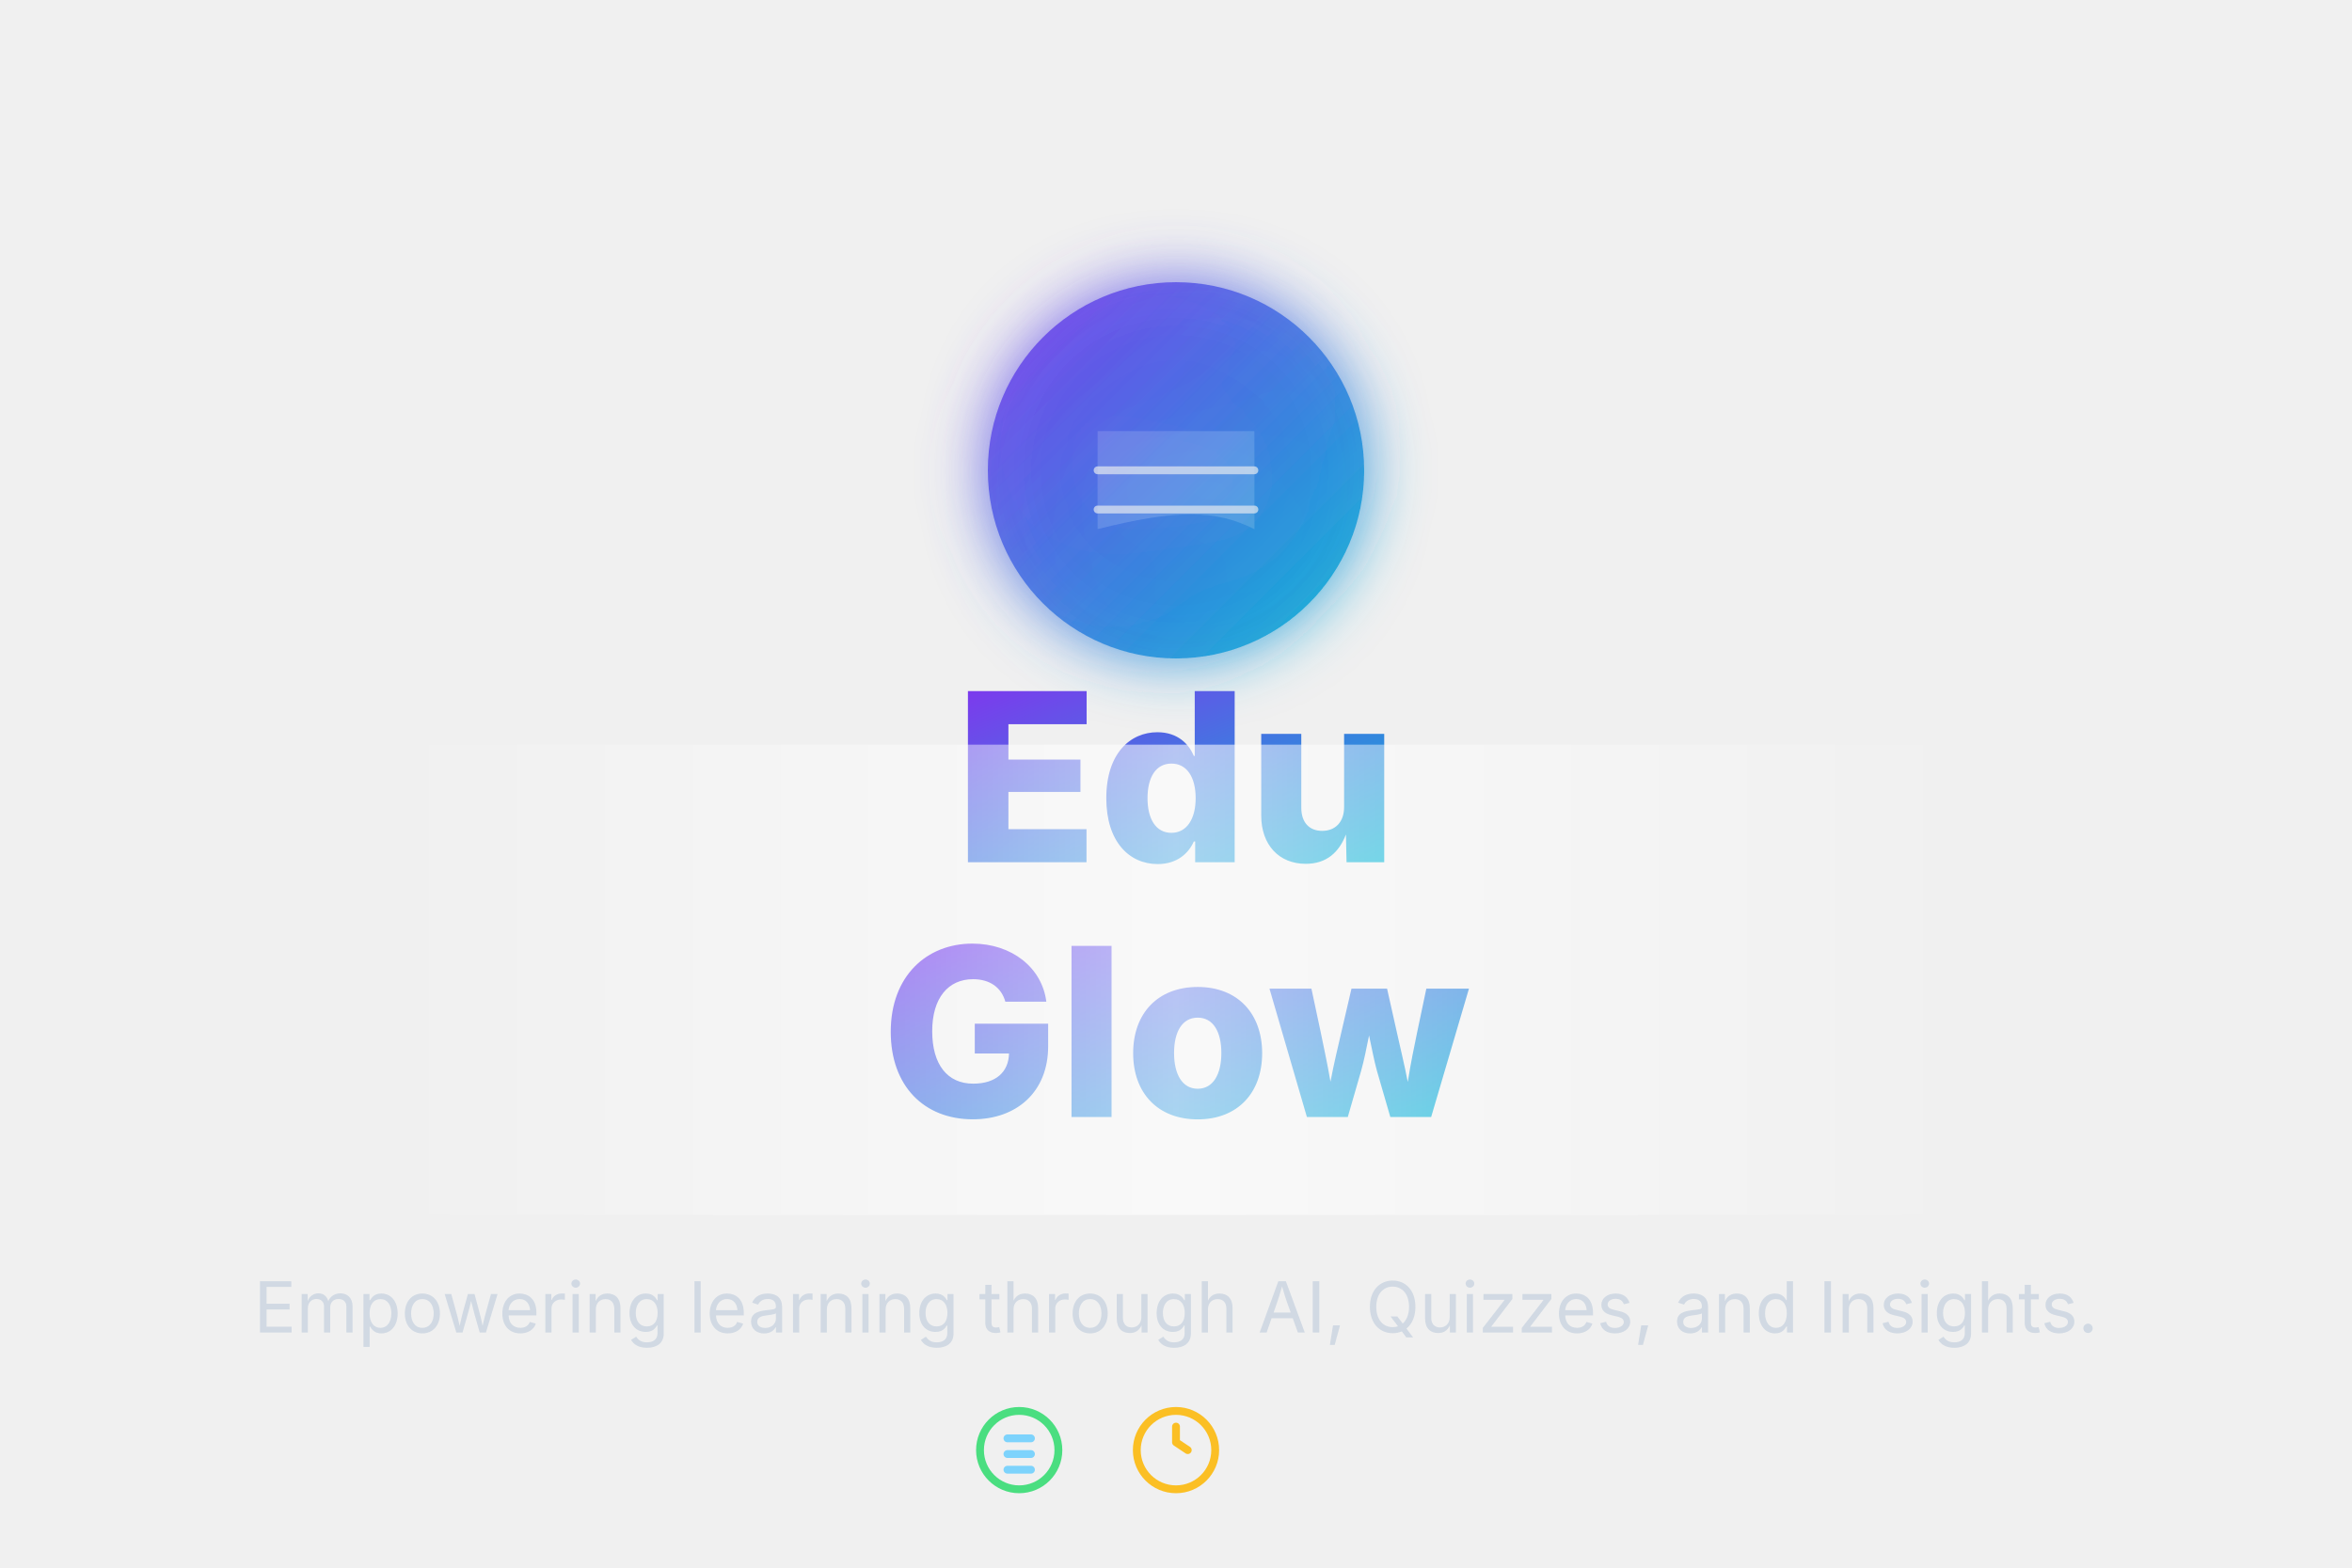
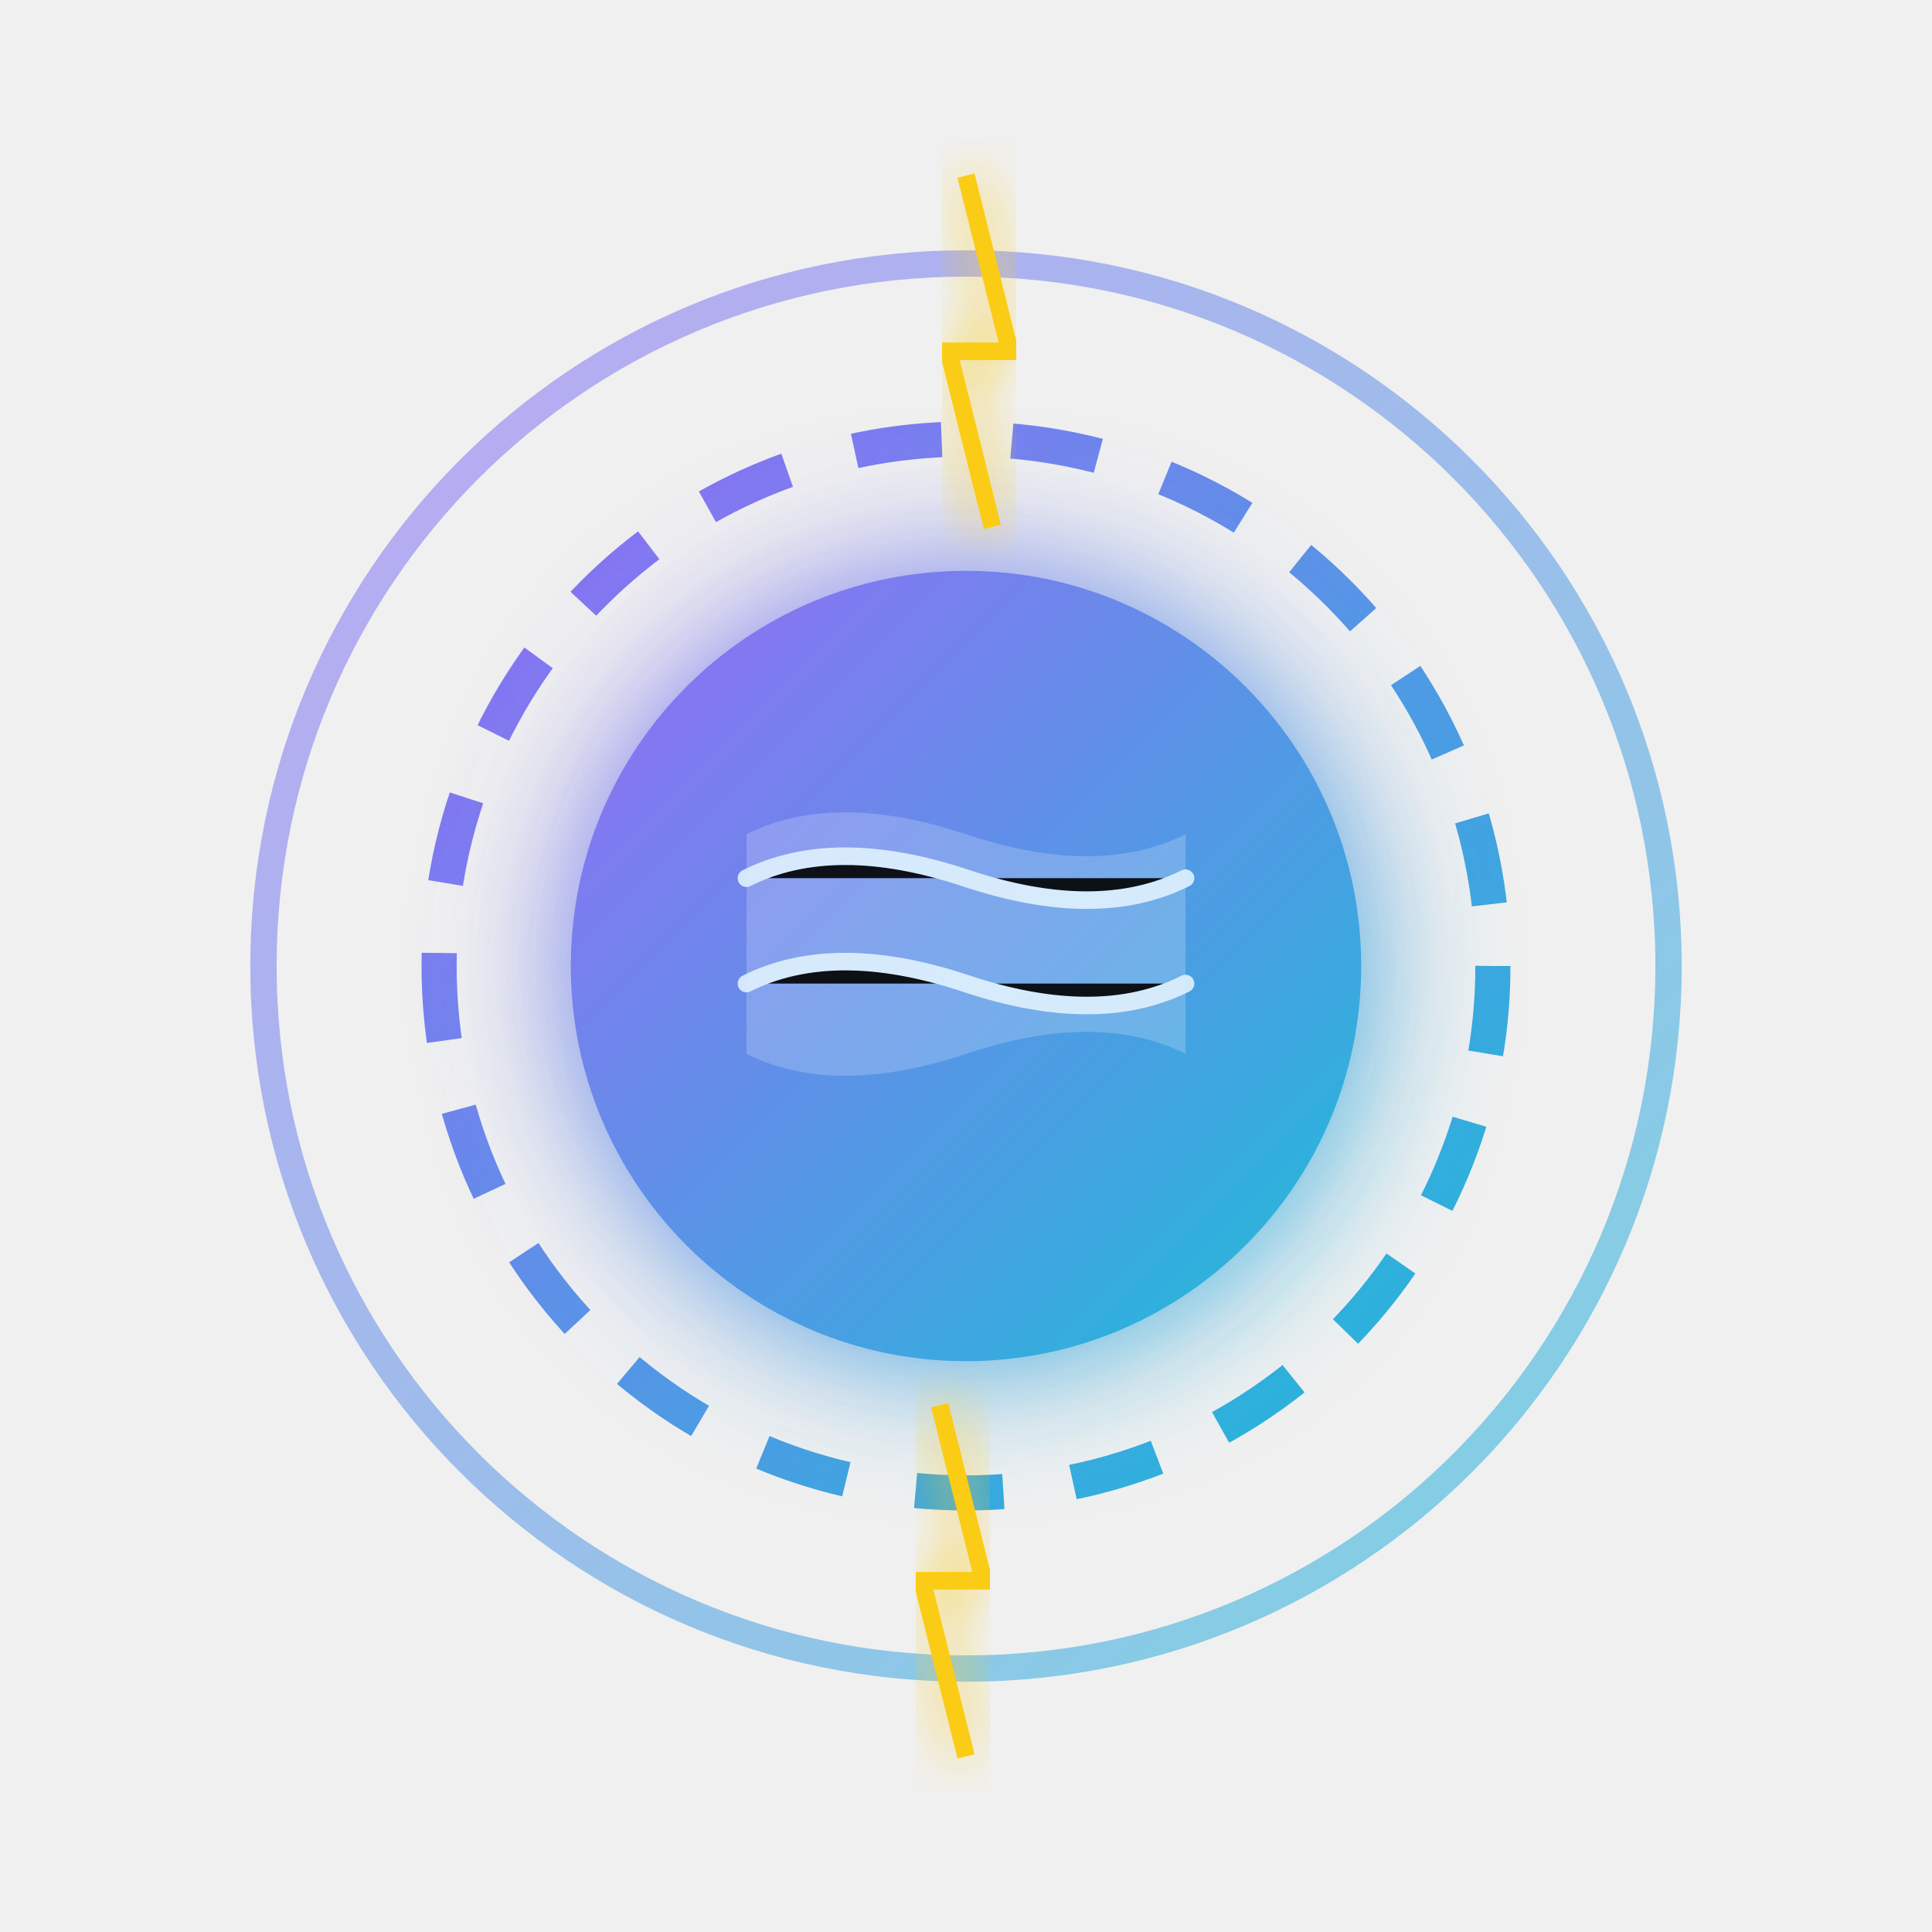
- <svg xmlns="http://www.w3.org/2000/svg" viewBox="0 0 600 400" width="600" height="400">
+ <svg xmlns="http://www.w3.org/2000/svg" viewBox="0 0 220 220" width="220" height="220">
  <defs>
-     <linearGradient id="glowGradient" x1="0" y1="0" x2="1" y2="1">
-       <stop offset="0%" stop-color="#7C3AED">
-         <animate attributeName="stop-color" values="#7C3AED;#06B6D4;#7C3AED" dur="5s" repeatCount="indefinite" />
+     <linearGradient id="neonGradient" x1="0" y1="0" x2="1" y2="1">
+       <stop offset="0%" stop-color="#8B5CF6">
+         <animate attributeName="stop-color" values="#8B5CF6;#06B6D4;#22C55E;#8B5CF6" dur="5s" repeatCount="indefinite" />
      </stop>
      <stop offset="100%" stop-color="#06B6D4">
-         <animate attributeName="stop-color" values="#06B6D4;#4ADE80;#06B6D4" dur="5s" repeatCount="indefinite" />
+         <animate attributeName="stop-color" values="#06B6D4;#22C55E;#8B5CF6;#06B6D4" dur="5s" repeatCount="indefinite" />
      </stop>
    </linearGradient>
-     <filter id="softGlow" x="-30%" y="-30%" width="160%" height="160%">
-       <feGaussianBlur stdDeviation="8" result="blur" />
+     <filter id="neonGlow" x="-40%" y="-40%" width="180%" height="180%">
+       <feGaussianBlur in="SourceGraphic" stdDeviation="8" result="blur" />
      <feMerge>
        <feMergeNode in="blur" />
        <feMergeNode in="SourceGraphic" />
      </feMerge>
    </filter>
-     <linearGradient id="shine" x1="0" x2="1">
-       <stop offset="0%" stop-color="white" stop-opacity="0" />
-       <stop offset="50%" stop-color="white" stop-opacity="0.6" />
-       <stop offset="100%" stop-color="white" stop-opacity="0" />
-     </linearGradient>
+     <filter id="sparkGlow">
+       <feGaussianBlur stdDeviation="3" result="blur" />
+       <feMerge>
+         <feMergeNode in="blur" />
+         <feMergeNode in="SourceGraphic" />
+       </feMerge>
+     </filter>
  </defs>
-   <rect width="100%" height="100%" fill="transparent" />
-   <g transform="translate(300,120)" filter="url(#softGlow)">
-     <circle r="48" fill="url(#glowGradient)" opacity="0.9" />
-     <path d="M-20 -10h40v25c-10-5-20-5-40 0z" fill="white" opacity="0.15" />
-     <path d="M-20 0h40M-20 10h40" stroke="#E2E8F0" stroke-width="2" stroke-linecap="round" opacity="0.7" />
-     <animateTransform attributeName="transform" type="rotate" from="0 0 0" to="360 0 0" dur="10s" repeatCount="indefinite" />
+   <circle cx="110" cy="110" r="80" fill="none" stroke="url(#neonGradient)" stroke-width="3" opacity="0.5">
+     <animate attributeName="r" values="78;84;78" dur="2s" repeatCount="indefinite" />
+     <animate attributeName="opacity" values="0.4;0.9;0.4" dur="2s" repeatCount="indefinite" />
+   </circle>
+   <circle cx="110" cy="110" r="60" fill="none" stroke="url(#neonGradient)" stroke-width="4" opacity="0.9" stroke-dasharray="10 8">
+     <animateTransform attributeName="transform" type="rotate" from="0 110 110" to="360 110 110" dur="5s" repeatCount="indefinite" />
+   </circle>
+   <circle cx="110" cy="110" r="45" fill="url(#neonGradient)" filter="url(#neonGlow)" opacity="0.9">
+     <animate attributeName="r" values="44;46;44" dur="1.8s" repeatCount="indefinite" />
+   </circle>
+   <g transform="translate(110,110)">
+     <path d="M-25 -15q10 -5 25 0t25 0v25q-10 -5 -25 0t-25 0z" fill="white" opacity="0.2" />
+     <path d="M-25 -10q10 -5 25 0t25 0M-25 2q10 -5 25 0t25 0" stroke="#E0F2FE" stroke-width="2" stroke-linecap="round" opacity="0.9" />
  </g>
-   <g text-anchor="middle" font-family="Poppins, Inter, Arial" fill="url(#glowGradient)">
-     <text x="300" y="220" font-size="60" font-weight="800">Edu</text>
-     <text x="300" y="285" font-size="60" font-weight="800">Glow</text>
-   </g>
-   <rect x="100" y="190" width="400" height="120" fill="url(#shine)">
-     <animateTransform attributeName="transform" type="translate" from="-400 0" to="400 0" dur="3s" repeatCount="indefinite" />
-   </rect>
-   <text x="300" y="340" text-anchor="middle" font-family="Inter, Roboto, sans-serif" font-size="18" fill="#CBD5E1" opacity="0.85">
-     Empowering learning through AI, Quizzes, and Insights.
-   </text>
-   <g transform="translate(260,370)" fill="none" stroke="#7DD3FC" stroke-width="2" stroke-linecap="round" stroke-linejoin="round">
-     <circle cx="0" cy="0" r="10" stroke="#4ADE80" fill="none" />
-     <path d="M-3 -3h6M-3 1h6M-3 5h6" />
-     <circle cx="40" cy="0" r="10" stroke="#FBBF24" fill="none" />
-     <path d="M40 -6v4l3 2" stroke="#FBBF24" />
+   <path d="M110 20 L115 40 L108 40 L113 60" stroke="#FACC15" stroke-width="2" fill="none" filter="url(#sparkGlow)">
+     <animate attributeName="opacity" values="0;1;0" dur="1s" repeatCount="indefinite" />
+   </path>
+   <path d="M110 200 L105 180 L112 180 L107 160" stroke="#FACC15" stroke-width="2" fill="none" filter="url(#sparkGlow)">
+     <animate attributeName="opacity" values="0;1;0" dur="1s" begin="0.5s" repeatCount="indefinite" />
+   </path>
+   <g transform="translate(110,110)">
+     <animateTransform attributeName="transform" type="rotate" from="0" to="360" dur="12s" repeatCount="indefinite" />
  </g>
</svg>
